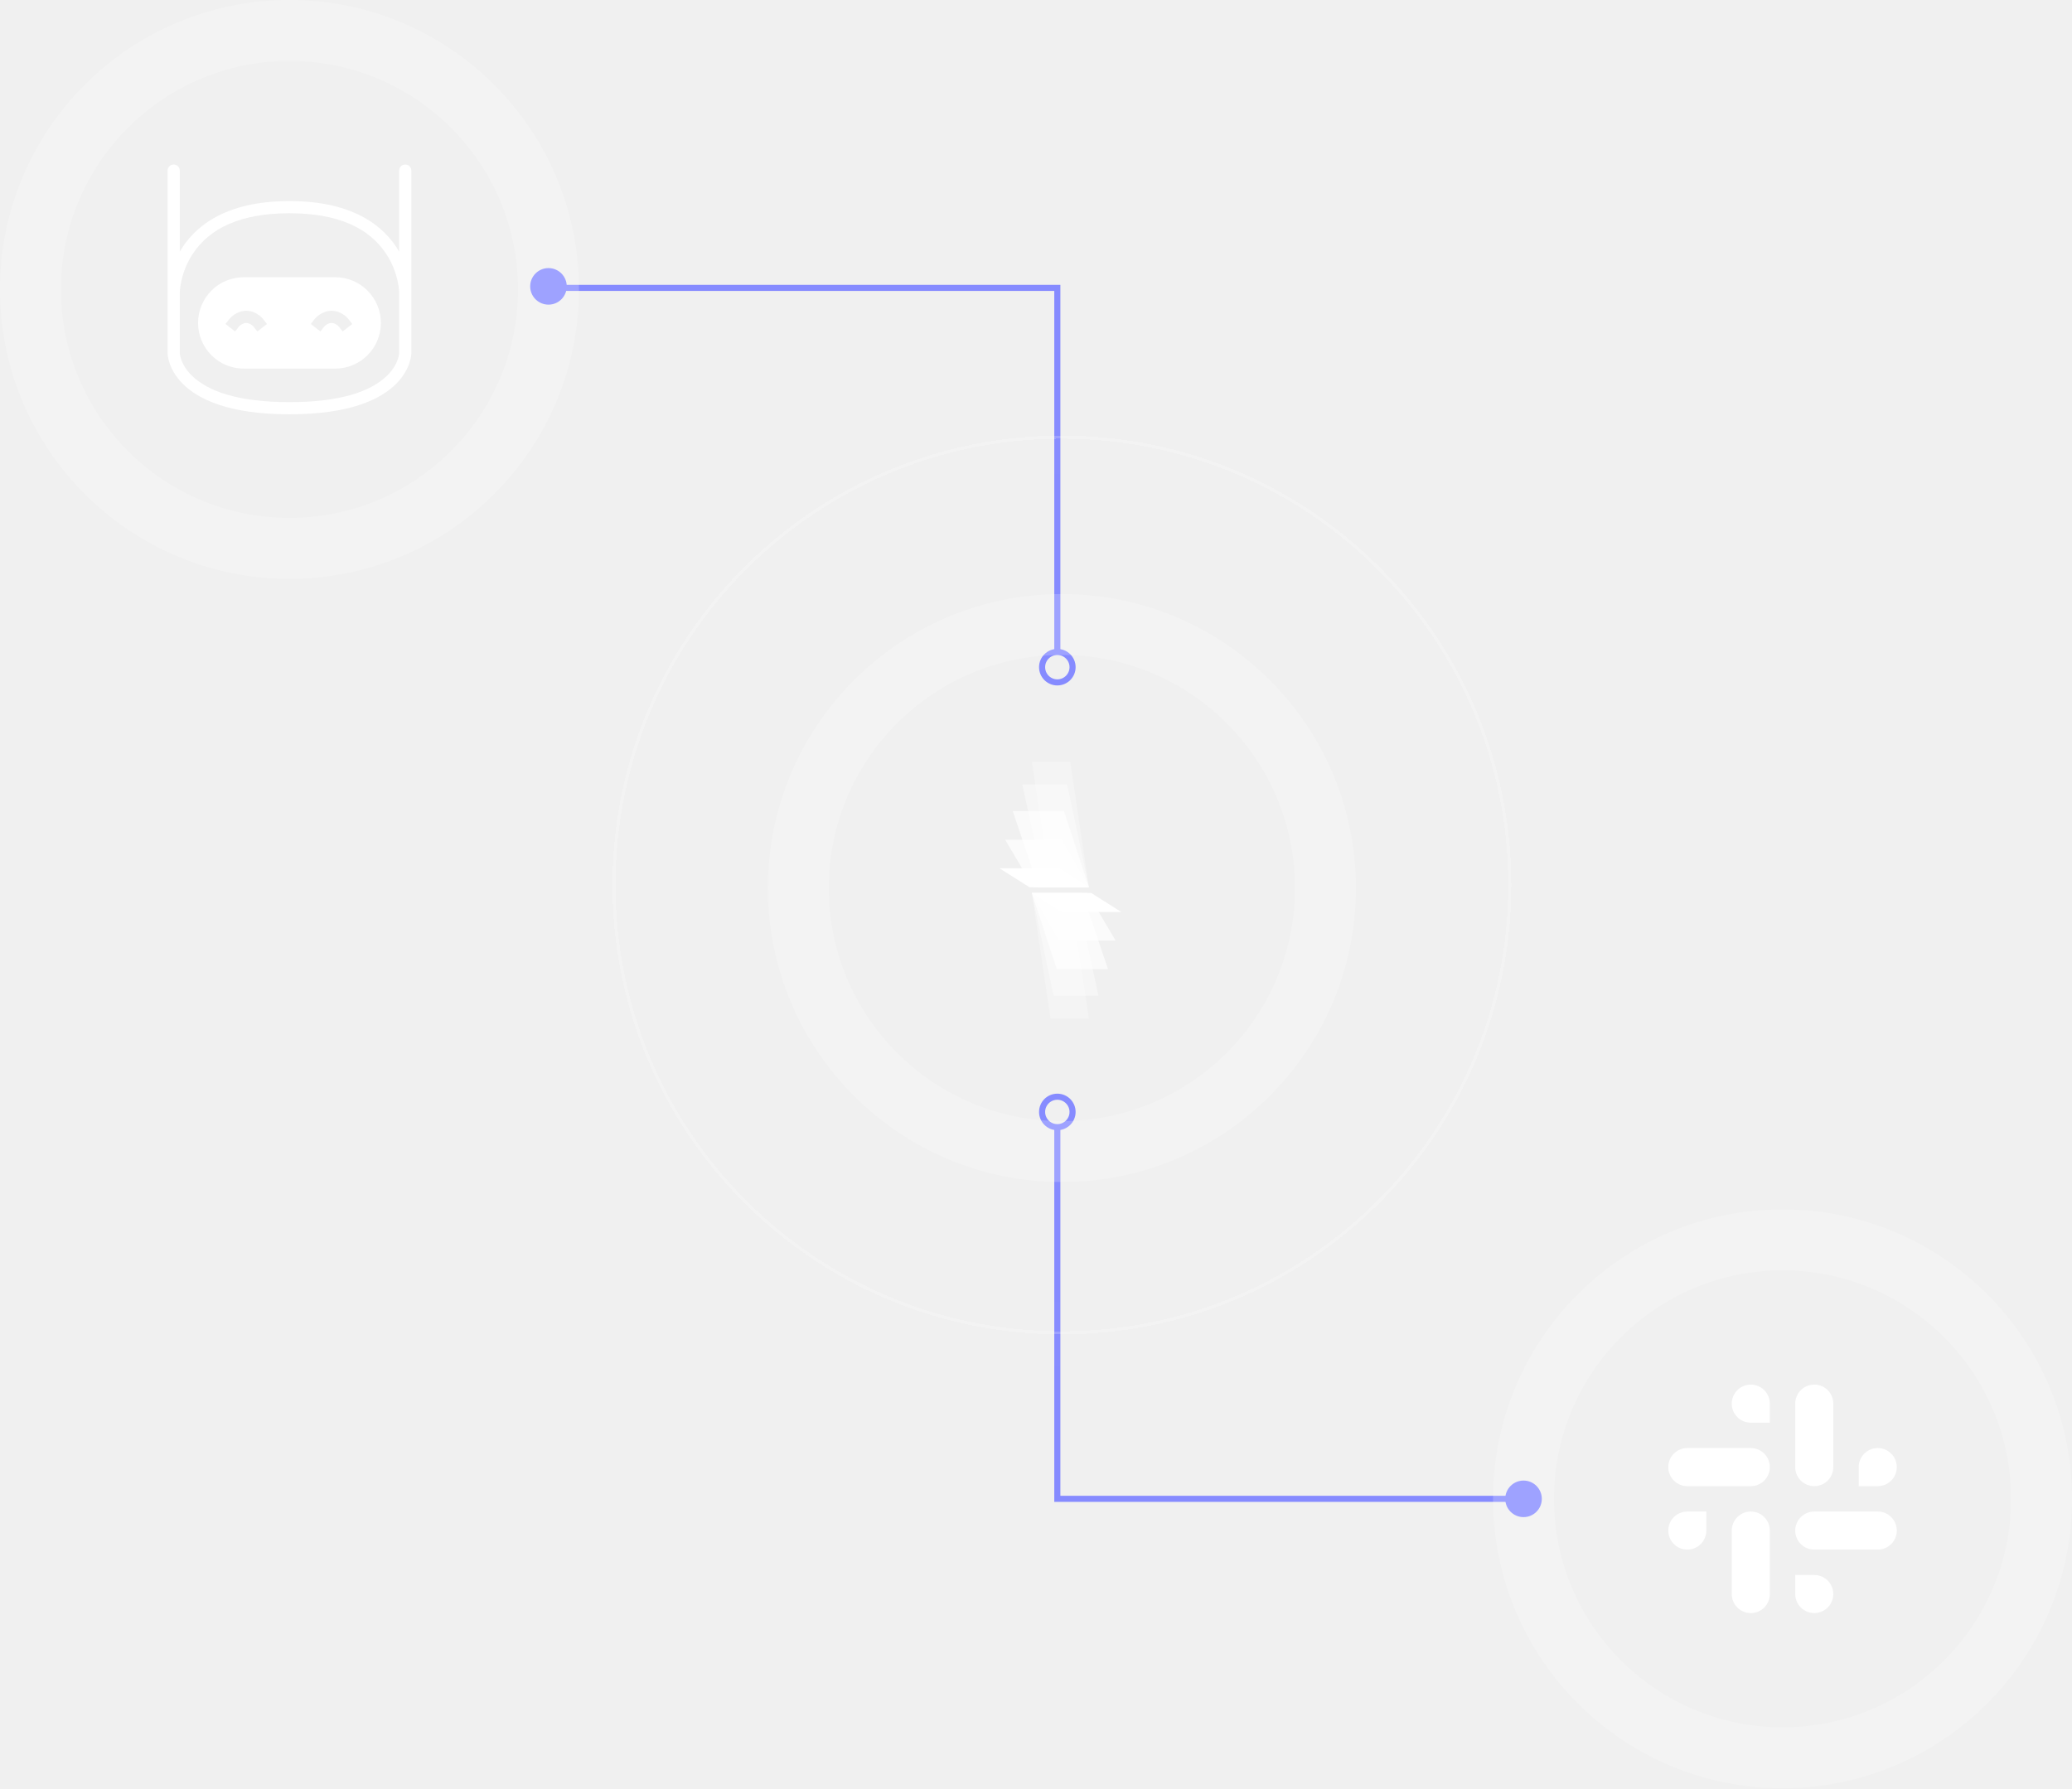
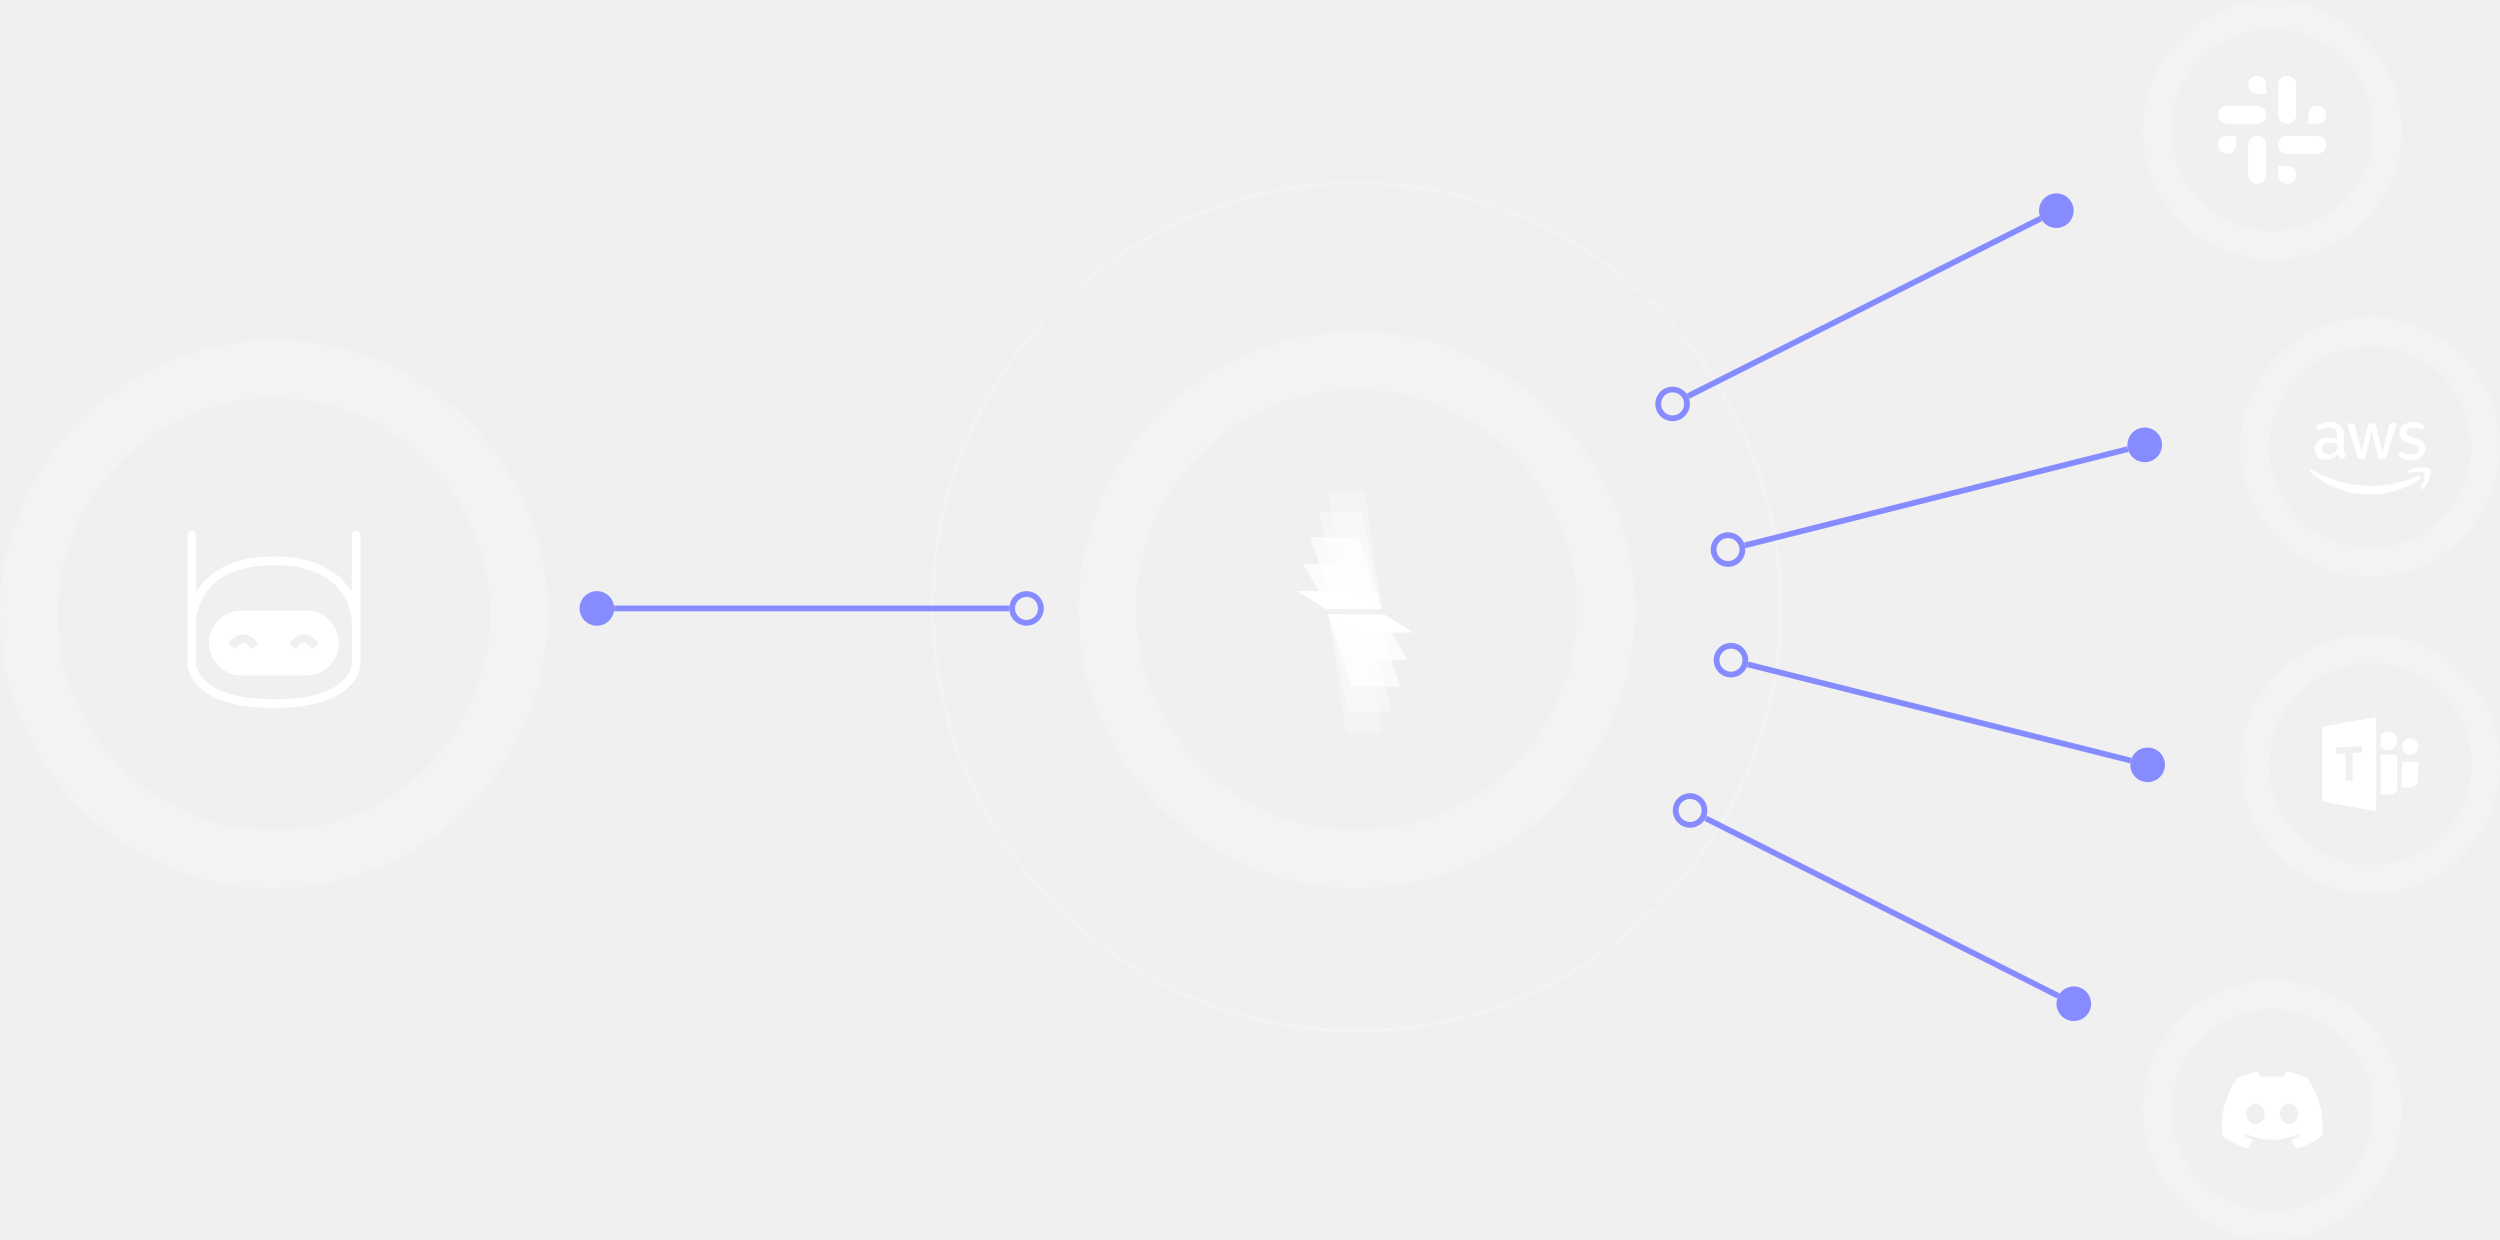
- <svg xmlns="http://www.w3.org/2000/svg" width="680" height="587" viewBox="0 0 680 587" fill="none">
-   <path fill-rule="evenodd" clip-rule="evenodd" d="M65 106C65 97.716 71.708 91 80.005 91H109.995C118.282 91 125 97.714 125 106C125 114.284 118.292 121 109.995 121H80.005C71.718 121 65 114.286 65 106ZM78.383 107.232C78.466 107.125 78.705 106.885 79.061 106.636C79.613 106.247 80.217 106.017 80.862 105.999L80.753 105.999C81.407 106.017 82.011 106.247 82.559 106.634C82.91 106.881 83.144 107.118 83.224 107.221L84.445 108.805L87.612 106.363L86.391 104.779C86.085 104.381 85.578 103.868 84.864 103.364C83.712 102.552 82.371 102.042 80.862 102.001L80.753 102.001C79.252 102.042 77.915 102.552 76.761 103.363C76.048 103.864 75.54 104.374 75.232 104.768L74 106.344L77.152 108.807L78.383 107.232ZM106.383 107.232C106.466 107.125 106.705 106.885 107.061 106.636C107.613 106.247 108.217 106.017 108.862 105.999L108.753 105.999C109.407 106.017 110.011 106.247 110.559 106.634C110.91 106.881 111.144 107.118 111.224 107.221L112.445 108.805L115.613 106.363L114.391 104.779C114.085 104.381 113.578 103.868 112.864 103.364C111.712 102.552 110.371 102.042 108.861 102.001L108.753 102.001C107.252 102.042 105.915 102.552 104.761 103.363C104.048 103.864 103.54 104.374 103.232 104.768L102 106.344L105.152 108.807L106.383 107.232Z" fill="white" />
-   <path fill-rule="evenodd" clip-rule="evenodd" d="M95 66C116.434 66 126.382 74.614 131 82.61V57.942V56H135V57.942V104.058V105.029V116C135 116 135 136 95 136C55 136 55 116 55 116V105.029V104.058V57.942V56H59V57.942V82.61C63.618 74.614 73.566 66 95 66ZM59 96V116C59 115.972 59.007 116.077 59.038 116.294C59.102 116.746 59.224 117.274 59.42 117.86C60.01 119.631 61.093 121.437 62.828 123.172C68.245 128.588 78.48 132 95 132C111.52 132 121.755 128.588 127.172 123.172C128.907 121.437 129.99 119.631 130.58 117.86C130.776 117.274 130.897 116.746 130.962 116.294C130.993 116.077 131 115.972 131 116V96C131 95.888 130.986 95.575 130.94 95.09C130.857 94.224 130.707 93.244 130.47 92.18C129.79 89.121 128.566 86.061 126.672 83.219C121.188 74.993 111.202 70 95 70C78.798 70 68.812 74.993 63.328 83.219C61.434 86.061 60.21 89.121 59.53 92.18C59.293 93.244 59.143 94.224 59.06 95.09C59.016 95.552 59 96 59 96ZM59 56C59 54.895 58.105 54 57 54C55.895 54 55 54.895 55 56H59ZM135 56C135 54.895 134.105 54 133 54C131.895 54 131 54.895 131 56H135Z" fill="white" />
-   <path d="M185.5 94.5H347V214M347 370.5V492H495" stroke="#868BFF" stroke-width="2" />
-   <path d="M595.417 454.5C597.074 454.5 598.664 455.158 599.836 456.331C601.008 457.503 601.667 459.092 601.667 460.75V481.583C601.667 483.241 601.008 484.831 599.836 486.003C598.664 487.175 597.074 487.833 595.417 487.833C593.759 487.833 592.169 487.175 590.997 486.003C589.825 484.831 589.167 483.241 589.167 481.583V460.75C589.167 459.092 589.825 457.503 590.997 456.331C592.169 455.158 593.759 454.5 595.417 454.5ZM553.75 496.167H560V502.417C560 503.653 559.633 504.861 558.947 505.889C558.26 506.917 557.284 507.718 556.142 508.191C555 508.664 553.743 508.788 552.531 508.547C551.318 508.305 550.205 507.71 549.331 506.836C548.457 505.962 547.861 504.848 547.62 503.636C547.379 502.424 547.503 501.167 547.976 500.025C548.449 498.883 549.25 497.907 550.278 497.22C551.305 496.533 552.514 496.167 553.75 496.167ZM589.167 517H595.417C596.653 517 597.861 517.367 598.889 518.053C599.917 518.74 600.718 519.716 601.191 520.858C601.664 522 601.788 523.257 601.547 524.469C601.305 525.682 600.71 526.795 599.836 527.669C598.962 528.543 597.848 529.139 596.636 529.38C595.424 529.621 594.167 529.497 593.025 529.024C591.883 528.551 590.907 527.75 590.22 526.722C589.533 525.695 589.167 524.486 589.167 523.25V517ZM595.417 496.167H616.25C617.908 496.167 619.497 496.825 620.669 497.997C621.842 499.169 622.5 500.759 622.5 502.417C622.5 504.074 621.842 505.664 620.669 506.836C619.497 508.008 617.908 508.667 616.25 508.667H595.417C593.759 508.667 592.169 508.008 590.997 506.836C589.825 505.664 589.167 504.074 589.167 502.417C589.167 500.759 589.825 499.169 590.997 497.997C592.169 496.825 593.759 496.167 595.417 496.167ZM616.25 475.333C617.908 475.333 619.497 475.992 620.669 477.164C621.842 478.336 622.5 479.926 622.5 481.583C622.5 483.241 621.842 484.831 620.669 486.003C619.497 487.175 617.908 487.833 616.25 487.833H610V481.583C610 479.926 610.658 478.336 611.831 477.164C613.003 475.992 614.592 475.333 616.25 475.333ZM553.75 475.333H574.583C576.241 475.333 577.831 475.992 579.003 477.164C580.175 478.336 580.833 479.926 580.833 481.583C580.833 483.241 580.175 484.831 579.003 486.003C577.831 487.175 576.241 487.833 574.583 487.833H553.75C552.092 487.833 550.503 487.175 549.331 486.003C548.158 484.831 547.5 483.241 547.5 481.583C547.5 479.926 548.158 478.336 549.331 477.164C550.503 475.992 552.092 475.333 553.75 475.333ZM574.583 454.5C576.241 454.5 577.831 455.158 579.003 456.331C580.175 457.503 580.833 459.092 580.833 460.75V467H574.583C572.926 467 571.336 466.342 570.164 465.169C568.992 463.997 568.333 462.408 568.333 460.75C568.333 459.092 568.992 457.503 570.164 456.331C571.336 455.158 572.926 454.5 574.583 454.5ZM574.583 496.167C576.241 496.167 577.831 496.825 579.003 497.997C580.175 499.169 580.833 500.759 580.833 502.417V523.25C580.833 524.908 580.175 526.497 579.003 527.669C577.831 528.842 576.241 529.5 574.583 529.5C572.926 529.5 571.336 528.842 570.164 527.669C568.992 526.497 568.333 524.908 568.333 523.25V502.417C568.333 500.759 568.992 499.169 570.164 497.997C571.336 496.825 572.926 496.167 574.583 496.167Z" fill="white" />
-   <path d="M328 285.001H347.748L357.375 291.251H337.874L328 285.001Z" fill="white" />
-   <path d="M329.875 275.626H348.362L357.375 291.251H339.119L329.875 275.626Z" fill="white" fill-opacity="0.75" />
-   <path d="M332.375 266.25H349.182L357.375 291.25H340.778L332.375 266.25Z" fill="white" fill-opacity="0.65" />
-   <path d="M335.5 257.5H350.206L357.375 291.25H342.853L335.5 257.5Z" fill="white" fill-opacity="0.4" />
-   <path d="M338.624 250H351.229L357.374 291.25H344.927L338.624 250Z" fill="white" fill-opacity="0.25" />
-   <path d="M368 299.374H348.252L338.625 293.124H358.126L368 299.374Z" fill="white" />
-   <path d="M366.125 308.749H347.638L338.625 293.124H356.881L366.125 308.749Z" fill="white" fill-opacity="0.75" />
-   <path d="M363.625 318.125H346.818L338.625 293.125H355.222L363.625 318.125Z" fill="white" fill-opacity="0.65" />
-   <path d="M360.5 326.875H345.794L338.625 293.125H353.147L360.5 326.875Z" fill="white" fill-opacity="0.4" />
-   <path d="M357.376 334.375H344.771L338.626 293.125H351.073L357.376 334.375Z" fill="white" fill-opacity="0.25" />
-   <circle cx="180" cy="94" r="6" fill="#868BFF" />
-   <circle cx="347" cy="219" r="5" stroke="#868BFF" stroke-width="2" />
-   <circle cx="347" cy="365" r="5" stroke="#868BFF" stroke-width="2" />
-   <circle cx="500" cy="492" r="6" fill="#868BFF" />
-   <g filter="url(#filter0_d_3478_40)">
-     <circle cx="348.5" cy="290.5" r="147" stroke="white" stroke-opacity="0.2" shape-rendering="crispEdges" />
+ <svg xmlns="http://www.w3.org/2000/svg" width="867" height="430" viewBox="0 0 867 430" fill="none">
+   <path d="M450 205.001H469.748L479.375 211.251H459.874L450 205.001Z" fill="white" />
+   <path d="M451.875 195.626H470.362L479.375 211.251H461.119L451.875 195.626Z" fill="white" fill-opacity="0.75" />
+   <path d="M454.375 186.25H471.182L479.375 211.25H462.778L454.375 186.25Z" fill="white" fill-opacity="0.65" />
+   <path d="M457.5 177.5H472.206L479.375 211.25H464.853L457.5 177.5Z" fill="white" fill-opacity="0.4" />
+   <path d="M460.624 170H473.229L479.374 211.25H466.927L460.624 170Z" fill="white" fill-opacity="0.25" />
+   <path d="M490 219.374H470.252L460.625 213.124H480.126L490 219.374Z" fill="white" />
+   <path d="M488.125 228.749H469.638L460.625 213.124H478.881L488.125 228.749Z" fill="white" fill-opacity="0.75" />
+   <path d="M485.625 238.125H468.818L460.625 213.125H477.222L485.625 238.125Z" fill="white" fill-opacity="0.65" />
+   <path d="M482.5 246.875H467.794L460.625 213.125H475.147L482.5 246.875Z" fill="white" fill-opacity="0.4" />
+   <path d="M479.376 254.375H466.771L460.626 213.125H473.073L479.376 254.375Z" fill="white" fill-opacity="0.25" />
+   <g filter="url(#filter0_d_3506_160)">
+     <circle cx="470.5" cy="210.5" r="147" stroke="white" stroke-opacity="0.2" shape-rendering="crispEdges" />
  </g>
-   <circle cx="348.5" cy="291.5" r="86.5" stroke="white" stroke-opacity="0.2" stroke-width="20" />
-   <circle cx="95" cy="95" r="85" stroke="white" stroke-opacity="0.2" stroke-width="20" />
-   <circle cx="585" cy="492" r="85" stroke="white" stroke-opacity="0.2" stroke-width="20" />
+   <circle cx="470.5" cy="211.5" r="86.5" stroke="white" stroke-opacity="0.2" stroke-width="20" />
+   <path fill-rule="evenodd" clip-rule="evenodd" d="M72.5 223C72.5 216.787 77.531 211.75 83.754 211.75H106.246C112.461 211.75 117.5 216.785 117.5 223C117.5 229.213 112.469 234.25 106.246 234.25H83.754C77.538 234.25 72.5 229.215 72.5 223ZM82.537 223.924C82.6 223.844 82.779 223.664 83.046 223.477C83.46 223.186 83.913 223.013 84.396 222.999L84.315 222.999C84.805 223.013 85.258 223.185 85.669 223.475C85.933 223.661 86.108 223.839 86.168 223.916L87.084 225.104L89.459 223.272L88.543 222.084C88.314 221.786 87.933 221.401 87.398 221.023C86.534 220.414 85.528 220.031 84.396 220.001L84.315 220.001C83.189 220.031 82.186 220.414 81.321 221.022C80.786 221.398 80.405 221.781 80.174 222.076L79.25 223.258L81.614 225.106L82.537 223.924ZM103.537 223.924C103.6 223.844 103.779 223.664 104.045 223.477C104.46 223.186 104.913 223.013 105.396 222.999L105.315 222.999C105.805 223.013 106.258 223.185 106.669 223.475C106.933 223.661 107.108 223.839 107.168 223.916L108.084 225.104L110.459 223.272L109.543 222.084C109.314 221.786 108.933 221.401 108.398 221.023C107.534 220.414 106.528 220.031 105.396 220.001L105.315 220.001C104.189 220.031 103.186 220.414 102.321 221.022C101.786 221.398 101.405 221.781 101.174 222.076L100.25 223.258L102.614 225.106L103.537 223.924Z" fill="white" />
+   <path fill-rule="evenodd" clip-rule="evenodd" d="M95 193C111.075 193 118.537 199.46 122 205.458V186.956V185.5H125V186.956V221.544V222.272V230.5C125 230.5 125 245.5 95 245.5C65 245.5 65 230.5 65 230.5V222.272V221.544V186.956V185.5H68V186.956V205.458C71.463 199.46 78.925 193 95 193ZM68 215.5V230.5C68 230.479 68.005 230.558 68.028 230.72C68.077 231.059 68.168 231.456 68.315 231.895C68.757 233.223 69.57 234.577 70.871 235.879C74.934 239.941 82.61 242.5 95 242.5C107.39 242.5 115.066 239.941 119.129 235.879C120.43 234.577 121.243 233.223 121.685 231.895C121.832 231.456 121.923 231.059 121.972 230.72C121.995 230.558 122 230.479 122 230.5V215.5C122 215.416 121.99 215.181 121.955 214.818C121.893 214.168 121.78 213.433 121.603 212.635C121.093 210.34 120.175 208.045 118.754 205.914C114.641 199.745 107.151 196 95 196C82.849 196 75.359 199.745 71.246 205.914C69.825 208.045 68.907 210.34 68.397 212.635C68.22 213.433 68.107 214.168 68.045 214.818C68.012 215.164 68 215.5 68 215.5ZM68 185.5C68 184.672 67.328 184 66.5 184C65.672 184 65 184.672 65 185.5H68ZM125 185.5C125 184.672 124.328 184 123.5 184C122.672 184 122 184.672 122 185.5H125Z" fill="white" />
+   <circle cx="95" cy="213" r="85" stroke="white" stroke-opacity="0.2" stroke-width="20" />
+   <g filter="url(#filter1_d_3506_160)">
+     <circle cx="207" cy="211" r="6" fill="#868BFF" />
+     <circle cx="356" cy="211" r="5" stroke="#868BFF" stroke-width="2" />
+     <path d="M213 211L350 211" stroke="#868BFF" stroke-width="2" />
+   </g>
+   <g filter="url(#filter2_d_3506_160)">
+     <circle cx="713.136" cy="73.058" r="6" transform="rotate(153.271 713.136 73.0575)" fill="#868BFF" />
+     <circle cx="580.058" cy="140.073" r="5" transform="rotate(153.271 580.058 140.073)" stroke="#868BFF" stroke-width="2" />
+     <path d="M707.777 75.756L585.417 137.375" stroke="#868BFF" stroke-width="2" />
+   </g>
+   <g filter="url(#filter3_d_3506_160)">
+     <circle cx="743.79" cy="154.282" r="6" transform="rotate(165.896 743.79 154.282)" fill="#868BFF" />
+     <circle cx="599.281" cy="190.59" r="5" transform="rotate(165.896 599.281 190.59)" stroke="#868BFF" stroke-width="2" />
+     <path d="M737.971 155.744L605.101 189.129" stroke="#868BFF" stroke-width="2" />
+   </g>
+   <g filter="url(#filter4_d_3506_160)">
+     <circle cx="744.81" cy="265.248" r="6" transform="rotate(-165.9 744.81 265.248)" fill="#868BFF" />
+     <circle cx="600.3" cy="228.95" r="5" transform="rotate(-165.9 600.3 228.95)" stroke="#868BFF" stroke-width="2" />
+     <path d="M738.991 263.787L606.119 230.412" stroke="#868BFF" stroke-width="2" />
+   </g>
+   <g filter="url(#filter5_d_3506_160)">
+     <circle cx="719.196" cy="348.09" r="6" transform="rotate(-153.27 719.196 348.09)" fill="#868BFF" />
+     <circle cx="586.119" cy="281.071" r="5" transform="rotate(-153.27 586.119 281.071)" stroke="#868BFF" stroke-width="2" />
+     <path d="M713.838 345.392L591.478 283.771" stroke="#868BFF" stroke-width="2" />
+   </g>
+   <path d="M793.208 26.25C794.037 26.25 794.832 26.579 795.418 27.165C796.004 27.751 796.333 28.546 796.333 29.375V39.792C796.333 40.62 796.004 41.415 795.418 42.001C794.832 42.587 794.037 42.917 793.208 42.917C792.38 42.917 791.585 42.587 790.999 42.001C790.413 41.415 790.083 40.62 790.083 39.792V29.375C790.083 28.546 790.413 27.751 790.999 27.165C791.585 26.579 792.38 26.25 793.208 26.25ZM772.375 47.083H775.5V50.208C775.5 50.826 775.317 51.431 774.973 51.944C774.63 52.458 774.142 52.859 773.571 53.096C773 53.332 772.372 53.394 771.765 53.273C771.159 53.153 770.602 52.855 770.165 52.418C769.728 51.981 769.431 51.424 769.31 50.818C769.189 50.212 769.251 49.584 769.488 49.012C769.724 48.441 770.125 47.953 770.639 47.61C771.153 47.267 771.757 47.083 772.375 47.083ZM790.083 57.5H793.208C793.826 57.5 794.431 57.683 794.944 58.027C795.458 58.37 795.859 58.858 796.095 59.429C796.332 60 796.394 60.629 796.273 61.235C796.153 61.841 795.855 62.398 795.418 62.835C794.981 63.272 794.424 63.569 793.818 63.69C793.212 63.81 792.583 63.749 792.012 63.512C791.441 63.276 790.953 62.875 790.61 62.361C790.267 61.847 790.083 61.243 790.083 60.625V57.5ZM793.208 47.083H803.625C804.454 47.083 805.249 47.413 805.835 47.999C806.421 48.585 806.75 49.38 806.75 50.208C806.75 51.037 806.421 51.832 805.835 52.418C805.249 53.004 804.454 53.333 803.625 53.333H793.208C792.38 53.333 791.585 53.004 790.999 52.418C790.413 51.832 790.083 51.037 790.083 50.208C790.083 49.38 790.413 48.585 790.999 47.999C791.585 47.413 792.38 47.083 793.208 47.083ZM803.625 36.667C804.454 36.667 805.249 36.996 805.835 37.582C806.421 38.168 806.75 38.963 806.75 39.792C806.75 40.62 806.421 41.415 805.835 42.001C805.249 42.587 804.454 42.917 803.625 42.917H800.5V39.792C800.5 38.963 800.829 38.168 801.415 37.582C802.001 36.996 802.796 36.667 803.625 36.667ZM772.375 36.667H782.792C783.62 36.667 784.415 36.996 785.001 37.582C785.587 38.168 785.917 38.963 785.917 39.792C785.917 40.62 785.587 41.415 785.001 42.001C784.415 42.587 783.62 42.917 782.792 42.917H772.375C771.546 42.917 770.751 42.587 770.165 42.001C769.579 41.415 769.25 40.62 769.25 39.792C769.25 38.963 769.579 38.168 770.165 37.582C770.751 36.996 771.546 36.667 772.375 36.667ZM782.792 26.25C783.62 26.25 784.415 26.579 785.001 27.165C785.587 27.751 785.917 28.546 785.917 29.375V32.5H782.792C781.963 32.5 781.168 32.171 780.582 31.585C779.996 30.999 779.667 30.204 779.667 29.375C779.667 28.546 779.996 27.751 780.582 27.165C781.168 26.579 781.963 26.25 782.792 26.25ZM782.792 47.083C783.62 47.083 784.415 47.413 785.001 47.999C785.587 48.585 785.917 49.38 785.917 50.208V60.625C785.917 61.454 785.587 62.249 785.001 62.835C784.415 63.421 783.62 63.75 782.792 63.75C781.963 63.75 781.168 63.421 780.582 62.835C779.996 62.249 779.667 61.454 779.667 60.625V50.208C779.667 49.38 779.996 48.585 780.582 47.999C781.168 47.413 781.963 47.083 782.792 47.083Z" fill="white" />
+   <circle cx="788" cy="45" r="40" stroke="white" stroke-opacity="0.2" stroke-width="10" />
+   <path d="M813.435 157.76C813.268 157.433 813.117 157.098 812.985 156.755C812.879 156.349 812.828 155.93 812.835 155.51V151.01C812.889 150.375 812.812 149.735 812.608 149.131C812.404 148.528 812.078 147.972 811.65 147.5C810.624 146.66 809.312 146.251 807.99 146.36C807.256 146.356 806.525 146.446 805.815 146.63C805.184 146.779 804.575 147.006 804 147.305C803.849 147.374 803.715 147.477 803.61 147.605C803.538 147.754 803.507 147.92 803.52 148.085V148.775C803.52 149.06 803.61 149.21 803.805 149.21H804.03L804.57 149C805.059 148.809 805.56 148.648 806.07 148.52C806.562 148.404 807.065 148.344 807.57 148.34C808.384 148.256 809.2 148.487 809.85 148.985C810.348 149.618 810.579 150.419 810.495 151.22V152.24C809.94 152.105 809.415 152 808.89 151.925C808.392 151.861 807.892 151.826 807.39 151.82C806.166 151.753 804.96 152.137 804 152.9C803.582 153.248 803.25 153.688 803.029 154.184C802.808 154.681 802.704 155.222 802.725 155.765C802.701 156.26 802.78 156.755 802.959 157.217C803.137 157.679 803.41 158.099 803.76 158.45C804.132 158.806 804.572 159.083 805.054 159.263C805.537 159.444 806.051 159.524 806.565 159.5C807.351 159.512 808.129 159.345 808.841 159.013C809.553 158.68 810.18 158.19 810.675 157.58C810.804 157.863 810.949 158.138 811.11 158.405C811.252 158.637 811.418 158.853 811.605 159.05C811.659 159.109 811.723 159.156 811.795 159.19C811.867 159.223 811.945 159.242 812.025 159.245C812.155 159.247 812.282 159.205 812.385 159.125L813.27 158.54C813.335 158.509 813.393 158.463 813.438 158.406C813.483 158.349 813.515 158.283 813.53 158.212C813.546 158.142 813.546 158.068 813.529 157.998C813.513 157.927 813.481 157.861 813.435 157.805V157.76ZM810.54 154.37C810.548 154.779 810.503 155.188 810.405 155.585C810.339 155.916 810.201 156.229 810 156.5C809.642 156.905 809.188 157.214 808.68 157.4C808.197 157.563 807.69 157.644 807.18 157.64C806.77 157.623 806.374 157.484 806.043 157.241C805.712 156.999 805.461 156.663 805.321 156.277C805.181 155.892 805.159 155.473 805.258 155.074C805.356 154.676 805.571 154.316 805.875 154.04C806.485 153.633 807.214 153.443 807.945 153.5C808.38 153.5 808.815 153.5 809.265 153.575C809.715 153.65 810.135 153.725 810.54 153.815V154.37ZM817.5 158.45C817.543 158.657 817.641 158.849 817.785 159.005C817.945 159.108 818.135 159.155 818.325 159.14H819.525C819.72 159.158 819.915 159.11 820.08 159.005C820.223 158.845 820.317 158.647 820.35 158.435L822.495 149.435L824.67 158.435C824.689 158.644 824.779 158.84 824.925 158.99C825.091 159.107 825.293 159.161 825.495 159.14H826.695C826.882 159.15 827.066 159.097 827.22 158.99C827.37 158.843 827.475 158.655 827.52 158.45L831 147.665C831.051 147.557 831.081 147.44 831.09 147.32C831.096 147.245 831.096 147.17 831.09 147.095C831.098 147.048 831.094 147 831.08 146.954C831.065 146.909 831.04 146.868 831.006 146.834C830.972 146.8 830.931 146.775 830.886 146.76C830.84 146.746 830.792 146.742 830.745 146.75H829.44C829.251 146.744 829.064 146.791 828.9 146.885C828.767 147.04 828.675 147.226 828.63 147.425L826.2 156.785L823.965 147.5C823.939 147.298 823.85 147.108 823.71 146.96C823.539 146.855 823.339 146.807 823.14 146.825H822C821.9 146.808 821.798 146.812 821.7 146.838C821.603 146.864 821.511 146.91 821.433 146.974C821.355 147.038 821.291 147.118 821.247 147.209C821.202 147.3 821.178 147.399 821.175 147.5L819 156.68L816.675 147.5C816.632 147.3 816.539 147.114 816.405 146.96C816.241 146.853 816.045 146.805 815.85 146.825H814.5C814.275 146.825 814.17 146.945 814.17 147.17C814.182 147.36 814.223 147.547 814.29 147.725L817.5 158.45ZM832.5 158.705C833.006 158.964 833.547 159.151 834.105 159.26C834.808 159.427 835.527 159.513 836.25 159.515C836.931 159.518 837.609 159.416 838.26 159.215C838.807 159.057 839.317 158.792 839.76 158.435C840.186 158.105 840.534 157.685 840.78 157.205C841.027 156.701 841.151 156.146 841.14 155.585C841.15 154.881 840.923 154.194 840.495 153.635C839.973 153.006 839.28 152.542 838.5 152.3L836.52 151.67C835.972 151.516 835.461 151.25 835.02 150.89C834.885 150.763 834.778 150.61 834.706 150.439C834.634 150.269 834.597 150.085 834.6 149.9C834.586 149.652 834.641 149.405 834.757 149.186C834.873 148.966 835.047 148.783 835.26 148.655C835.8 148.386 836.397 148.253 837 148.265C837.925 148.248 838.842 148.438 839.685 148.82C839.849 148.905 840.027 148.96 840.21 148.985C840.42 148.985 840.54 148.835 840.54 148.535V147.875C840.55 147.714 840.502 147.554 840.405 147.425C840.297 147.272 840.152 147.149 839.985 147.065C839.797 146.964 839.602 146.879 839.4 146.81C839.145 146.81 838.89 146.66 838.605 146.6L837.705 146.435H836.76C836.167 146.425 835.576 146.5 835.005 146.66C834.464 146.811 833.956 147.06 833.505 147.395C833.09 147.697 832.747 148.086 832.5 148.535C832.249 148.995 832.12 149.511 832.125 150.035C832.131 150.767 832.373 151.477 832.815 152.06C833.392 152.758 834.174 153.256 835.05 153.485L837.075 154.115C837.598 154.232 838.083 154.48 838.485 154.835C838.611 154.964 838.71 155.116 838.777 155.284C838.844 155.451 838.877 155.63 838.875 155.81C838.883 156.078 838.819 156.343 838.69 156.578C838.56 156.813 838.371 157.008 838.14 157.145C837.515 157.481 836.808 157.636 836.1 157.595C835.541 157.599 834.983 157.544 834.435 157.43C833.919 157.325 833.416 157.164 832.935 156.95L832.59 156.8H832.335C832.125 156.8 832.005 156.95 832.005 157.235V158C832.006 158.135 832.037 158.268 832.095 158.39C832.222 158.538 832.388 158.647 832.575 158.705H832.5ZM838.23 165.245C833.233 167.349 827.872 168.455 822.45 168.5C815.157 168.491 807.992 166.584 801.66 162.965C801.15 162.665 800.76 163.19 801.18 163.58C806.888 168.727 814.315 171.552 822 171.5C828.063 171.522 833.992 169.713 839.01 166.31C839.73 165.74 839.07 164.9 838.305 165.245H838.23ZM842.73 162.62C842.235 162.005 837.915 161.465 835.23 163.31C834.825 163.61 834.9 164 835.335 163.94C836.835 163.76 840.135 163.37 840.72 164.12C841.305 164.87 840.06 167.975 839.505 169.37C839.34 169.775 839.7 169.955 840.075 169.625C842.7 167.555 843.345 163.25 842.835 162.62H842.73Z" fill="white" />
+   <circle cx="822" cy="155" r="40" stroke="white" stroke-opacity="0.2" stroke-width="10" />
+   <path d="M835.814 261.752C837.385 261.752 838.659 260.478 838.659 258.907C838.659 257.335 837.385 256.062 835.814 256.062C834.243 256.062 832.969 257.335 832.969 258.907C832.969 260.478 834.243 261.752 835.814 261.752Z" fill="white" />
+   <path d="M832.969 264.189H838.657V270.282C838.657 271.852 837.382 273.125 835.812 273.125H832.969V264.189ZM805.344 252V278L824.032 281.299V248.702L805.344 252ZM819.157 261.019L815.907 261.1V270.687H813.469V261.262L810.22 261.425V259.232L819.157 258.745V261.019ZM825.655 261.75V275.564H828.905C830.252 275.564 831.344 274.472 831.344 273.127V261.75H825.655ZM828.094 253.625C827.117 253.625 826.252 254.065 825.655 254.747V259.005C826.25 259.687 827.117 260.127 828.094 260.127C828.956 260.127 829.783 259.785 830.392 259.175C831.002 258.565 831.345 257.738 831.345 256.876C831.345 256.014 831.002 255.187 830.392 254.578C829.783 253.968 828.956 253.625 828.094 253.625Z" fill="white" />
+   <circle cx="822" cy="265" r="40" stroke="white" stroke-opacity="0.2" stroke-width="10" />
+   <path d="M800.117 373.884C797.9 372.85 795.5 372.1 793 371.667C792.978 371.666 792.956 371.67 792.936 371.679C792.916 371.688 792.898 371.701 792.883 371.717C792.583 372.267 792.233 372.984 792 373.534C789.348 373.134 786.652 373.134 784 373.534C783.767 372.967 783.417 372.267 783.1 371.717C783.083 371.684 783.033 371.667 782.983 371.667C780.483 372.1 778.1 372.85 775.867 373.884C775.85 373.884 775.833 373.9 775.817 373.917C771.283 380.7 770.033 387.3 770.65 393.834C770.65 393.867 770.667 393.9 770.7 393.917C773.7 396.117 776.583 397.45 779.433 398.334C779.483 398.35 779.533 398.334 779.55 398.3C780.217 397.384 780.817 396.417 781.333 395.4C781.367 395.334 781.333 395.267 781.267 395.25C780.317 394.884 779.417 394.45 778.533 393.95C778.467 393.917 778.467 393.817 778.517 393.767C778.7 393.634 778.883 393.484 779.067 393.35C779.1 393.317 779.15 393.317 779.183 393.334C784.917 395.95 791.1 395.95 796.767 393.334C796.8 393.317 796.85 393.317 796.883 393.35C797.067 393.5 797.25 393.634 797.433 393.784C797.5 393.834 797.5 393.934 797.417 393.967C796.55 394.484 795.633 394.9 794.683 395.267C794.617 395.284 794.6 395.367 794.617 395.417C795.15 396.434 795.75 397.4 796.4 398.317C796.45 398.334 796.5 398.35 796.55 398.334C799.417 397.45 802.3 396.117 805.3 393.917C805.333 393.9 805.35 393.867 805.35 393.834C806.083 386.284 804.133 379.734 800.183 373.917C800.167 373.9 800.15 373.884 800.117 373.884ZM782.2 389.85C780.483 389.85 779.05 388.267 779.05 386.317C779.05 384.367 780.45 382.784 782.2 382.784C783.967 382.784 785.367 384.384 785.35 386.317C785.35 388.267 783.95 389.85 782.2 389.85ZM793.817 389.85C792.1 389.85 790.667 388.267 790.667 386.317C790.667 384.367 792.067 382.784 793.817 382.784C795.583 382.784 796.983 384.384 796.967 386.317C796.967 388.267 795.583 389.85 793.817 389.85Z" fill="white" />
+   <circle cx="788" cy="385" r="40" stroke="white" stroke-opacity="0.2" stroke-width="10" />
  <defs>
-     <filter id="filter0_d_3478_40" x="171" y="114" width="355" height="355" filterUnits="userSpaceOnUse" color-interpolation-filters="sRGB">
+     <filter id="filter0_d_3506_160" x="293" y="34" width="355" height="355" filterUnits="userSpaceOnUse" color-interpolation-filters="sRGB">
      <feFlood flood-opacity="0" result="BackgroundImageFix" />
      <feColorMatrix in="SourceAlpha" type="matrix" values="0 0 0 0 0 0 0 0 0 0 0 0 0 0 0 0 0 0 127 0" result="hardAlpha" />
      <feOffset dy="1" />
      <feGaussianBlur stdDeviation="15" />
      <feComposite in2="hardAlpha" operator="out" />
      <feColorMatrix type="matrix" values="0 0 0 0 1 0 0 0 0 1 0 0 0 0 1 0 0 0 0.25 0" />
-       <feBlend mode="normal" in2="BackgroundImageFix" result="effect1_dropShadow_3478_40" />
-       <feBlend mode="normal" in="SourceGraphic" in2="effect1_dropShadow_3478_40" result="shape" />
+       <feBlend mode="normal" in2="BackgroundImageFix" result="effect1_dropShadow_3506_160" />
+       <feBlend mode="normal" in="SourceGraphic" in2="effect1_dropShadow_3506_160" result="shape" />
+     </filter>
+     <filter id="filter1_d_3506_160" x="171" y="176" width="221" height="72" filterUnits="userSpaceOnUse" color-interpolation-filters="sRGB">
+       <feFlood flood-opacity="0" result="BackgroundImageFix" />
+       <feColorMatrix in="SourceAlpha" type="matrix" values="0 0 0 0 0 0 0 0 0 0 0 0 0 0 0 0 0 0 127 0" result="hardAlpha" />
+       <feOffset dy="1" />
+       <feGaussianBlur stdDeviation="15" />
+       <feComposite in2="hardAlpha" operator="out" />
+       <feColorMatrix type="matrix" values="0 0 0 0 1 0 0 0 0 1 0 0 0 0 1 0 0 0 0.25 0" />
+       <feBlend mode="normal" in2="BackgroundImageFix" result="effect1_dropShadow_3506_160" />
+       <feBlend mode="normal" in="SourceGraphic" in2="effect1_dropShadow_3506_160" result="shape" />
+     </filter>
+     <filter id="filter2_d_3506_160" x="544.057" y="38.057" width="205.08" height="139.018" filterUnits="userSpaceOnUse" color-interpolation-filters="sRGB">
+       <feFlood flood-opacity="0" result="BackgroundImageFix" />
+       <feColorMatrix in="SourceAlpha" type="matrix" values="0 0 0 0 0 0 0 0 0 0 0 0 0 0 0 0 0 0 127 0" result="hardAlpha" />
+       <feOffset dy="1" />
+       <feGaussianBlur stdDeviation="15" />
+       <feComposite in2="hardAlpha" operator="out" />
+       <feColorMatrix type="matrix" values="0 0 0 0 1 0 0 0 0 1 0 0 0 0 1 0 0 0 0.25 0" />
+       <feBlend mode="normal" in2="BackgroundImageFix" result="effect1_dropShadow_3506_160" />
+       <feBlend mode="normal" in="SourceGraphic" in2="effect1_dropShadow_3506_160" result="shape" />
+     </filter>
+     <filter id="filter3_d_3506_160" x="563.28" y="119.28" width="216.511" height="108.312" filterUnits="userSpaceOnUse" color-interpolation-filters="sRGB">
+       <feFlood flood-opacity="0" result="BackgroundImageFix" />
+       <feColorMatrix in="SourceAlpha" type="matrix" values="0 0 0 0 0 0 0 0 0 0 0 0 0 0 0 0 0 0 127 0" result="hardAlpha" />
+       <feOffset dy="1" />
+       <feGaussianBlur stdDeviation="15" />
+       <feComposite in2="hardAlpha" operator="out" />
+       <feColorMatrix type="matrix" values="0 0 0 0 1 0 0 0 0 1 0 0 0 0 1 0 0 0 0.25 0" />
+       <feBlend mode="normal" in2="BackgroundImageFix" result="effect1_dropShadow_3506_160" />
+       <feBlend mode="normal" in="SourceGraphic" in2="effect1_dropShadow_3506_160" result="shape" />
+     </filter>
+     <filter id="filter4_d_3506_160" x="564.298" y="193.948" width="216.514" height="108.302" filterUnits="userSpaceOnUse" color-interpolation-filters="sRGB">
+       <feFlood flood-opacity="0" result="BackgroundImageFix" />
+       <feColorMatrix in="SourceAlpha" type="matrix" values="0 0 0 0 0 0 0 0 0 0 0 0 0 0 0 0 0 0 127 0" result="hardAlpha" />
+       <feOffset dy="1" />
+       <feGaussianBlur stdDeviation="15" />
+       <feComposite in2="hardAlpha" operator="out" />
+       <feColorMatrix type="matrix" values="0 0 0 0 1 0 0 0 0 1 0 0 0 0 1 0 0 0 0.25 0" />
+       <feBlend mode="normal" in2="BackgroundImageFix" result="effect1_dropShadow_3506_160" />
+       <feBlend mode="normal" in="SourceGraphic" in2="effect1_dropShadow_3506_160" result="shape" />
+     </filter>
+     <filter id="filter5_d_3506_160" x="550.118" y="246.07" width="205.079" height="139.021" filterUnits="userSpaceOnUse" color-interpolation-filters="sRGB">
+       <feFlood flood-opacity="0" result="BackgroundImageFix" />
+       <feColorMatrix in="SourceAlpha" type="matrix" values="0 0 0 0 0 0 0 0 0 0 0 0 0 0 0 0 0 0 127 0" result="hardAlpha" />
+       <feOffset dy="1" />
+       <feGaussianBlur stdDeviation="15" />
+       <feComposite in2="hardAlpha" operator="out" />
+       <feColorMatrix type="matrix" values="0 0 0 0 1 0 0 0 0 1 0 0 0 0 1 0 0 0 0.25 0" />
+       <feBlend mode="normal" in2="BackgroundImageFix" result="effect1_dropShadow_3506_160" />
+       <feBlend mode="normal" in="SourceGraphic" in2="effect1_dropShadow_3506_160" result="shape" />
    </filter>
  </defs>
</svg>
